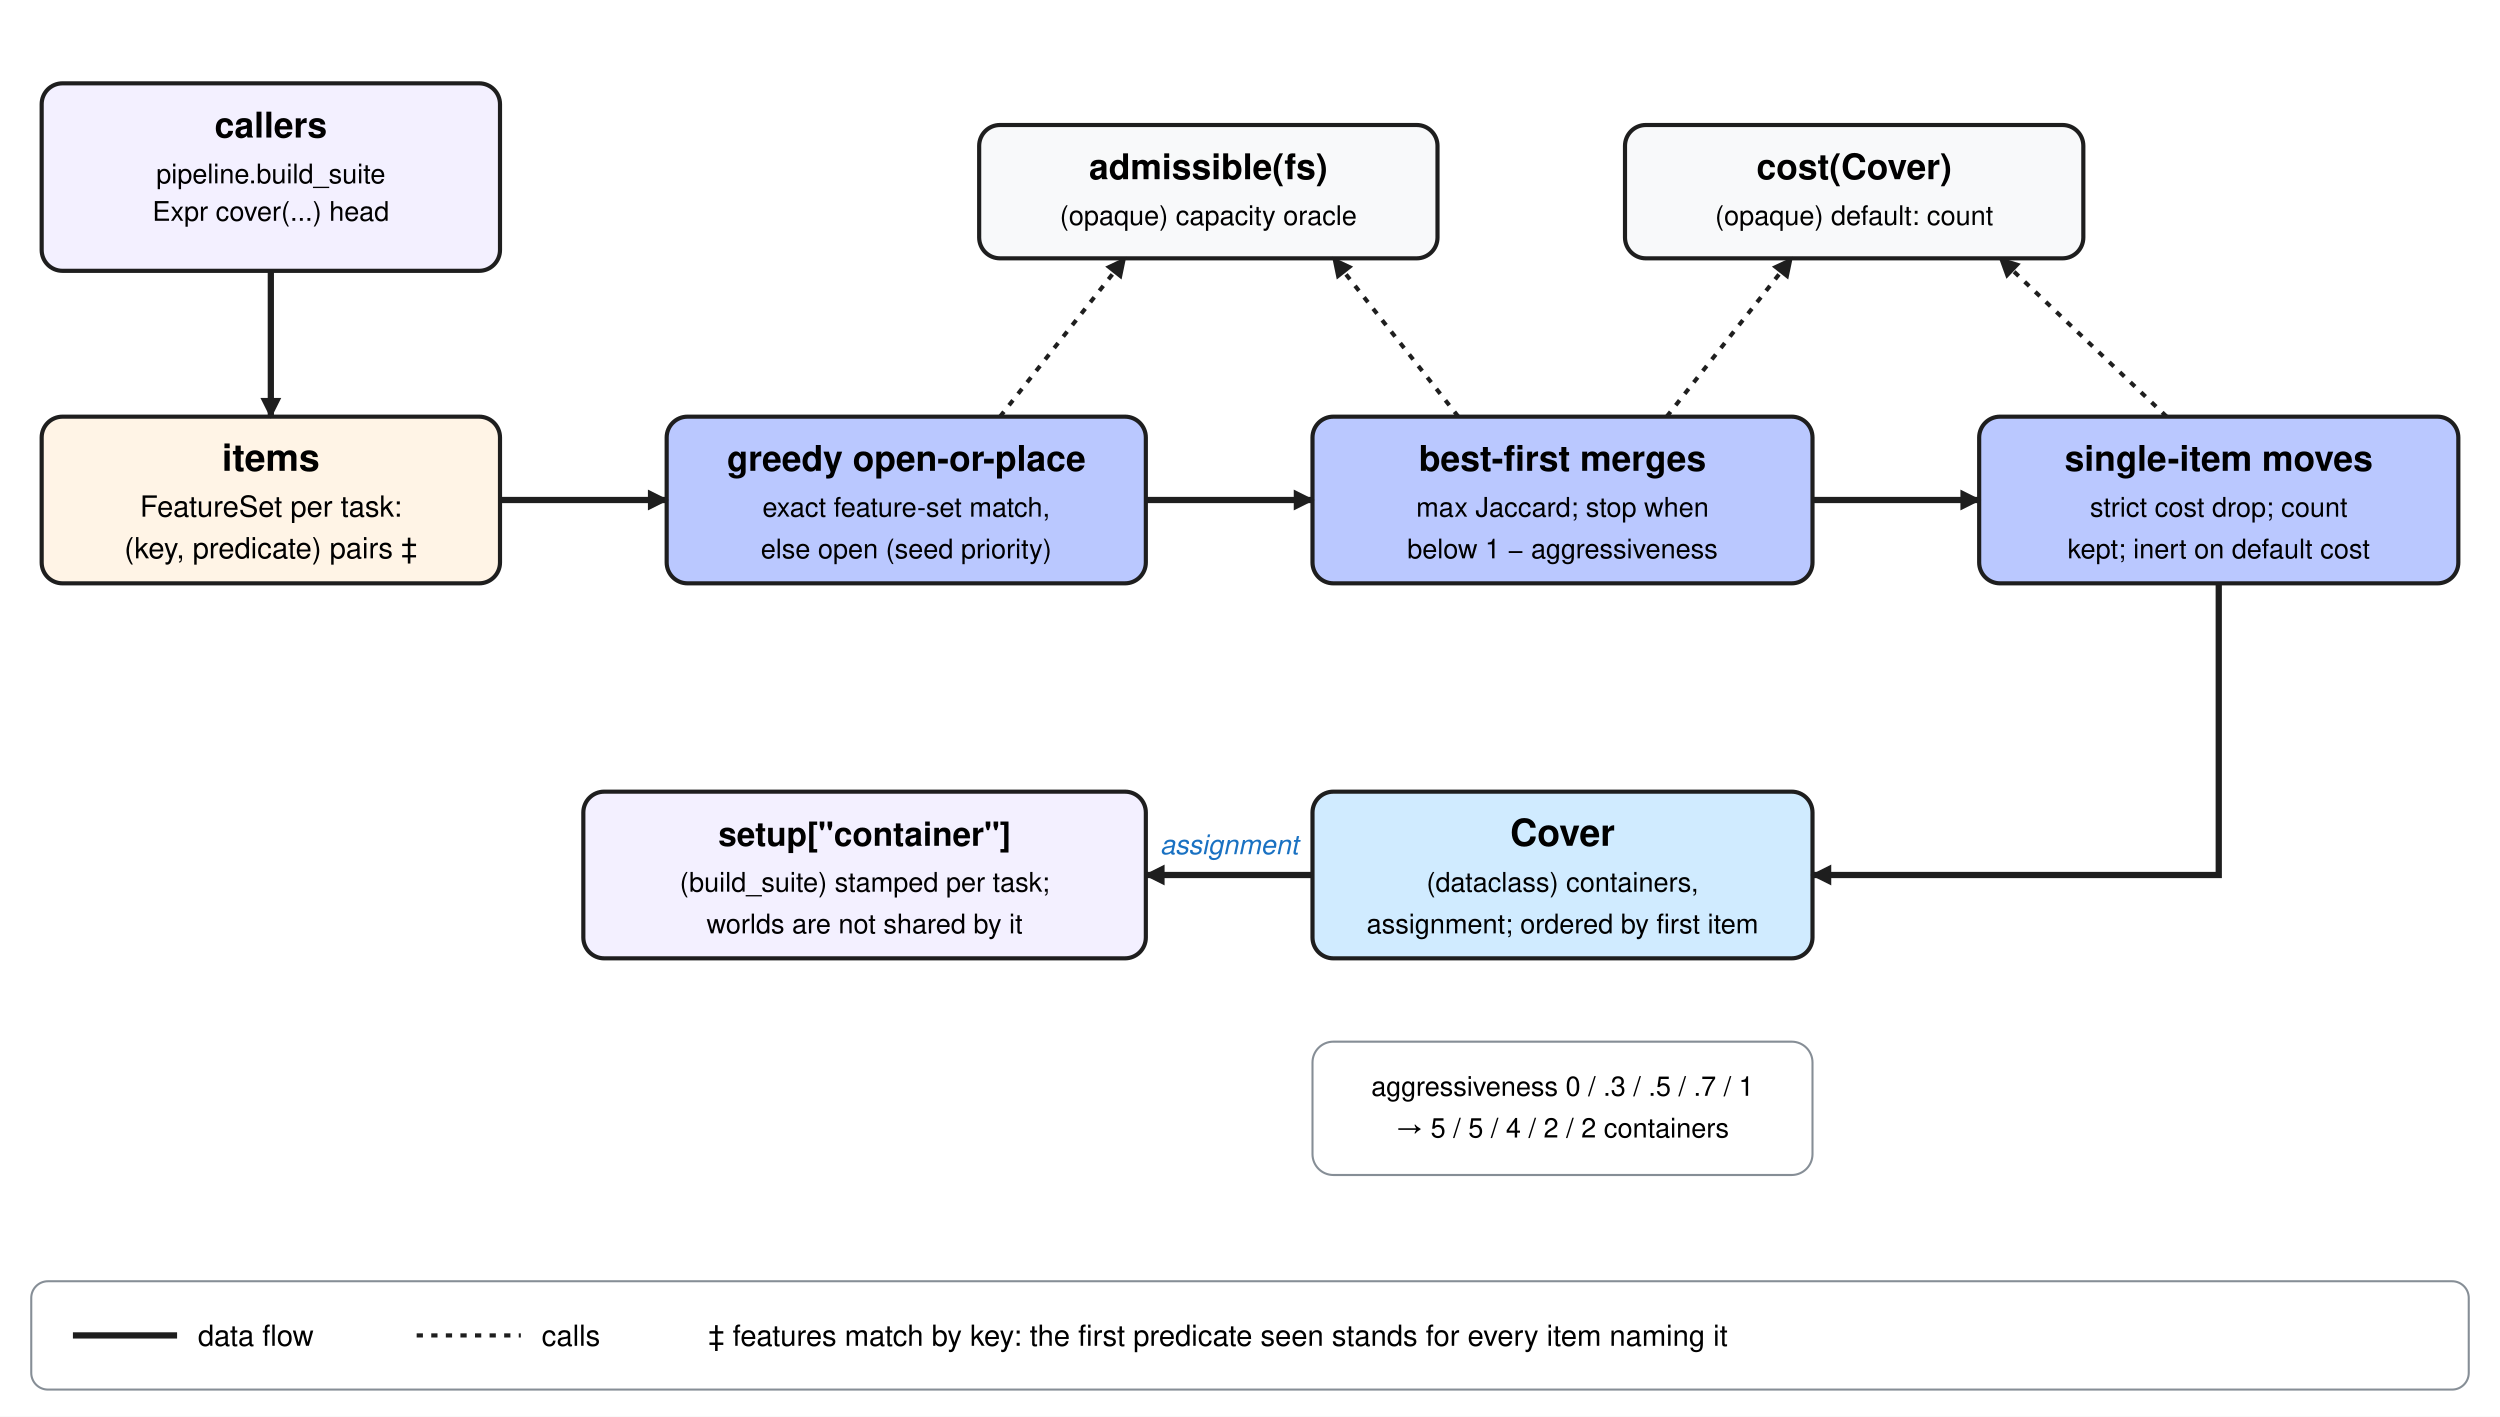
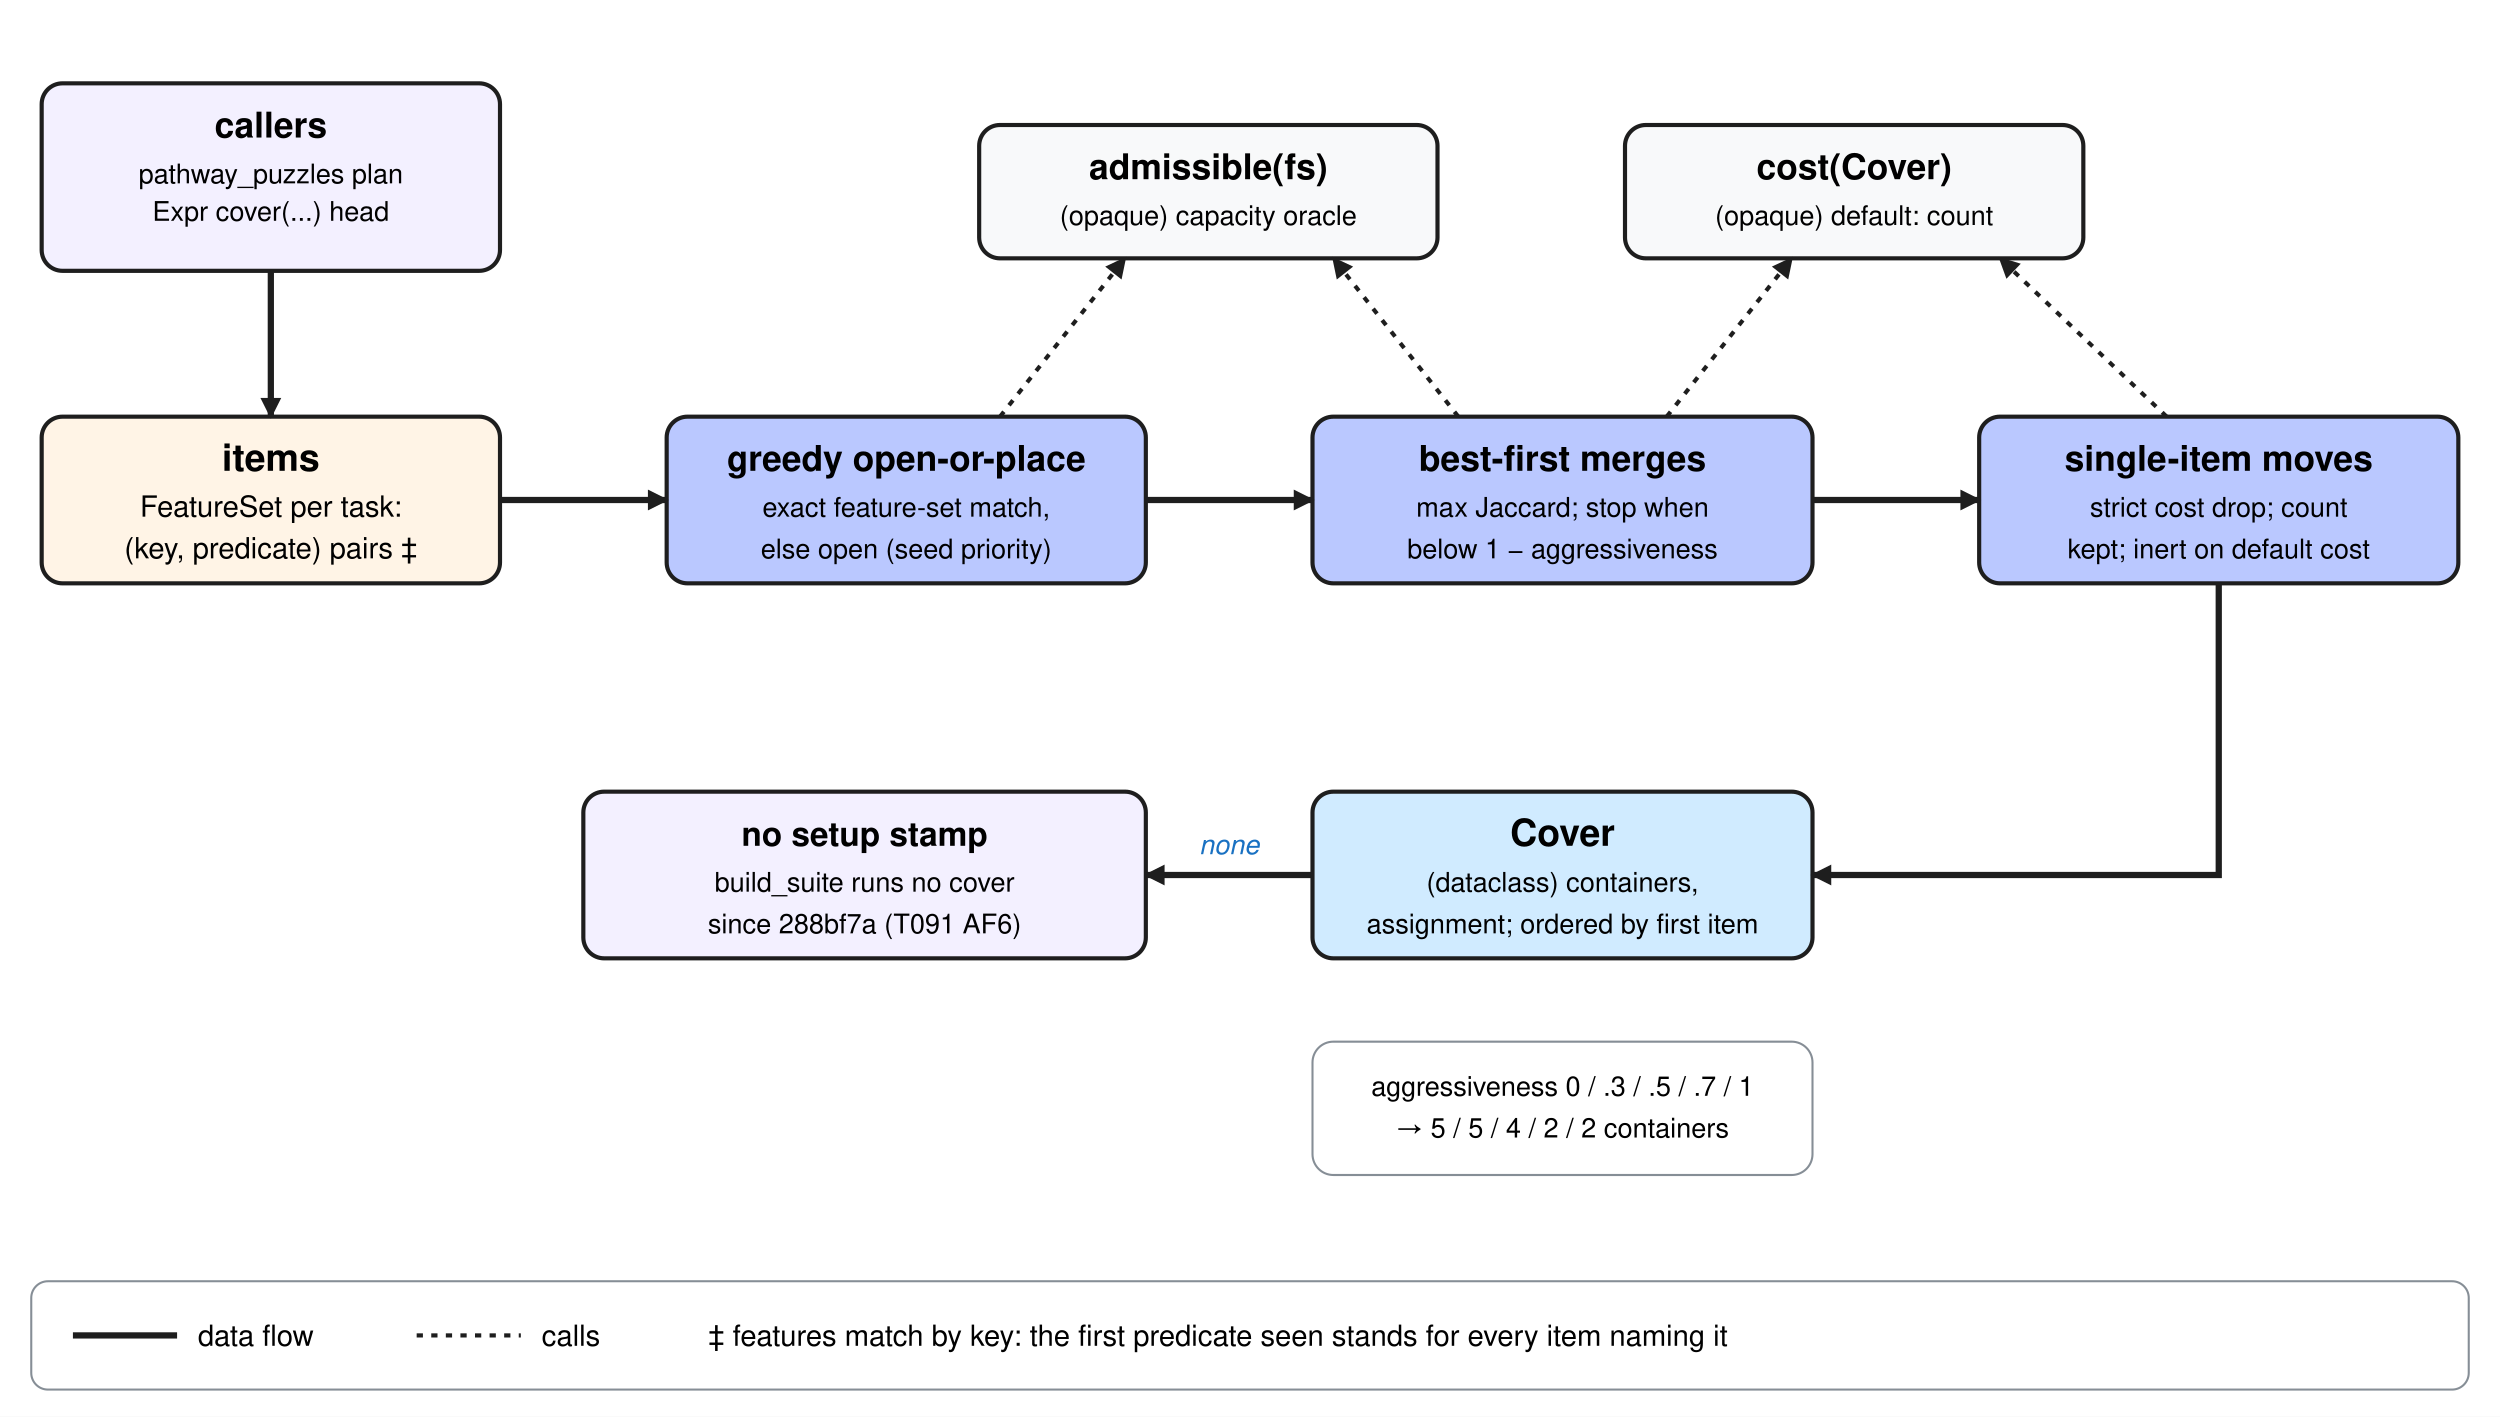
<svg xmlns="http://www.w3.org/2000/svg" width="2400" height="1360" viewBox="0 0 1200 680" font-family="Helvetica, Arial, sans-serif">
  <defs>
    <marker id="arrowhead" viewBox="0 0 10 10" refX="9" refY="5" markerUnits="userSpaceOnUse" markerWidth="10" markerHeight="10" orient="auto-start-reverse">
      <polygon id="arrowhead-shape" points="0,0 10,5 0,10" fill="#1e1e1e" />
    </marker>
  </defs>
  <rect id="bg" x="0" y="0" width="1200" height="680" fill="#ffffff" />
  <g id="n-items">
    <rect id="n-items-box" x="20" y="200" width="220" height="80" rx="10" fill="#fff4e6" stroke="#1e1e1e" stroke-width="2" />
    <text id="n-items-name" x="130" y="226" font-size="18" font-weight="600" text-anchor="middle">items</text>
    <text id="n-items-kind" x="130" y="248" font-size="14" text-anchor="middle">FeatureSet per task:</text>
    <text id="n-items-kind2" x="130" y="268" font-size="14" text-anchor="middle">(key, predicate) pairs ‡</text>
  </g>
  <g id="n-callers">
    <rect id="n-callers-box" x="20" y="40" width="220" height="90" rx="10" fill="#f3f0ff" stroke="#1e1e1e" stroke-width="2" />
    <text id="n-callers-name" x="130" y="66" font-size="17" font-weight="600" text-anchor="middle">callers</text>
-     <text id="n-callers-k1" x="130" y="88" font-size="13" text-anchor="middle">pipeline.build_suite</text>
+     <text id="n-callers-k1" x="130" y="88" font-size="13" text-anchor="middle">pathway_puzzles plan</text>
    <text id="n-callers-k2" x="130" y="106" font-size="13" text-anchor="middle">Expr cover(...) head</text>
  </g>
  <line id="e-callers-items" x1="130" y1="130" x2="130" y2="200" stroke="#1e1e1e" stroke-width="3" marker-end="url(#arrowhead)" />
  <g id="n-greedy">
    <rect id="n-greedy-box" x="320" y="200" width="230" height="80" rx="10" fill="#bac8ff" stroke="#1e1e1e" stroke-width="2" />
    <text id="n-greedy-name" x="435" y="226" font-size="17" font-weight="600" text-anchor="middle">greedy open-or-place</text>
    <text id="n-greedy-kind" x="435" y="248" font-size="13" text-anchor="middle">exact feature-set match,</text>
    <text id="n-greedy-kind2" x="435" y="268" font-size="13" text-anchor="middle">else open (seed priority)</text>
  </g>
  <line id="e-items-greedy" x1="240" y1="240" x2="320" y2="240" stroke="#1e1e1e" stroke-width="3" marker-end="url(#arrowhead)" />
  <g id="n-merge">
    <rect id="n-merge-box" x="630" y="200" width="240" height="80" rx="10" fill="#bac8ff" stroke="#1e1e1e" stroke-width="2" />
    <text id="n-merge-name" x="750" y="226" font-size="17" font-weight="600" text-anchor="middle">best-first merges</text>
    <text id="n-merge-kind" x="750" y="248" font-size="13" text-anchor="middle">max Jaccard; stop when</text>
    <text id="n-merge-kind2" x="750" y="268" font-size="13" text-anchor="middle">below 1 − aggressiveness</text>
  </g>
  <line id="e-greedy-merge" x1="550" y1="240" x2="630" y2="240" stroke="#1e1e1e" stroke-width="3" marker-end="url(#arrowhead)" />
  <g id="n-move">
    <rect id="n-move-box" x="950" y="200" width="230" height="80" rx="10" fill="#bac8ff" stroke="#1e1e1e" stroke-width="2" />
    <text id="n-move-name" x="1065" y="226" font-size="17" font-weight="600" text-anchor="middle">single-item moves</text>
    <text id="n-move-kind" x="1065" y="248" font-size="13" text-anchor="middle">strict cost drop; count</text>
    <text id="n-move-kind2" x="1065" y="268" font-size="13" text-anchor="middle">kept; inert on default cost</text>
  </g>
  <line id="e-merge-move" x1="870" y1="240" x2="950" y2="240" stroke="#1e1e1e" stroke-width="3" marker-end="url(#arrowhead)" />
  <g id="n-adm">
    <rect id="n-adm-box" x="470" y="60" width="220" height="64" rx="10" fill="#f8f9fa" stroke="#1e1e1e" stroke-width="2" />
    <text id="n-adm-name" x="580" y="86" font-size="17" font-weight="600" text-anchor="middle">admissible(fs)</text>
    <text id="n-adm-kind" x="580" y="108" font-size="13" text-anchor="middle">(opaque) capacity oracle</text>
  </g>
  <g id="n-cost">
    <rect id="n-cost-box" x="780" y="60" width="220" height="64" rx="10" fill="#f8f9fa" stroke="#1e1e1e" stroke-width="2" />
    <text id="n-cost-name" x="890" y="86" font-size="17" font-weight="600" text-anchor="middle">cost(Cover)</text>
    <text id="n-cost-kind" x="890" y="108" font-size="13" text-anchor="middle">(opaque) default: count</text>
  </g>
  <line id="e-greedy-adm" x1="480" y1="200" x2="540" y2="124" stroke="#1e1e1e" stroke-width="2" stroke-dasharray="3 4" marker-end="url(#arrowhead)" />
  <line id="e-merge-adm" x1="700" y1="200" x2="640" y2="124" stroke="#1e1e1e" stroke-width="2" stroke-dasharray="3 4" marker-end="url(#arrowhead)" />
  <line id="e-merge-cost" x1="800" y1="200" x2="860" y2="124" stroke="#1e1e1e" stroke-width="2" stroke-dasharray="3 4" marker-end="url(#arrowhead)" />
  <line id="e-move-cost" x1="1040" y1="200" x2="960" y2="124" stroke="#1e1e1e" stroke-width="2" stroke-dasharray="3 4" marker-end="url(#arrowhead)" />
  <g id="n-cover">
    <rect id="n-cover-box" x="630" y="380" width="240" height="80" rx="10" fill="#d0ebff" stroke="#1e1e1e" stroke-width="2" />
    <text id="n-cover-name" x="750" y="406" font-size="18" font-weight="600" text-anchor="middle">Cover</text>
    <text id="n-cover-kind" x="750" y="428" font-size="13" text-anchor="middle">(dataclass) containers,</text>
    <text id="n-cover-kind2" x="750" y="448" font-size="13" text-anchor="middle">assignment; ordered by first item</text>
  </g>
  <path id="e-move-cover" d="M 1065 280 L 1065 420 L 870 420" fill="none" stroke="#1e1e1e" stroke-width="3" marker-end="url(#arrowhead)" />
  <g id="n-setup">
    <rect id="n-setup-box" x="280" y="380" width="270" height="80" rx="10" fill="#f3f0ff" stroke="#1e1e1e" stroke-width="2" />
-     <text id="n-setup-name" x="415" y="406" font-size="16" font-weight="600" text-anchor="middle">setup["container"]</text>
-     <text id="n-setup-kind" x="415" y="428" font-size="13" text-anchor="middle">(build_suite) stamped per task;</text>
-     <text id="n-setup-kind2" x="415" y="448" font-size="13" text-anchor="middle">worlds are not shared by it</text>
+     <text id="n-setup-name" x="415" y="406" font-size="16" font-weight="600" text-anchor="middle">no setup stamp</text>
+     <text id="n-setup-kind" x="415" y="428" font-size="13" text-anchor="middle">build_suite runs no cover</text>
+     <text id="n-setup-kind2" x="415" y="448" font-size="13" text-anchor="middle">since 288bf7a (T091 AF6)</text>
  </g>
  <line id="e-cover-setup" x1="630" y1="420" x2="550" y2="420" stroke="#1e1e1e" stroke-width="3" marker-end="url(#arrowhead)" />
-   <text id="l-cover-setup" x="590" y="410" font-size="13" fill="#1971c2" font-style="italic" text-anchor="middle">assignment</text>
+   <text id="l-cover-setup" x="590" y="410" font-size="13" fill="#1971c2" font-style="italic" text-anchor="middle">none</text>
  <g id="n-mono">
    <rect id="n-mono-box" x="630" y="500" width="240" height="64" rx="10" fill="#ffffff" stroke="#868e96" stroke-width="1" />
    <text id="n-mono-k1" x="750" y="526" font-size="13" text-anchor="middle">aggressiveness 0 / .3 / .5 / .7 / 1</text>
    <text id="n-mono-k2" x="750" y="546" font-size="13" text-anchor="middle">→ 5 / 5 / 4 / 2 / 2 containers</text>
  </g>
  <g id="legend">
    <rect id="legend-box" x="15" y="615" width="1170" height="52" rx="8" fill="#ffffff" stroke="#868e96" stroke-width="1" />
    <line id="legend-solid" x1="35" y1="641" x2="85" y2="641" stroke="#1e1e1e" stroke-width="3" />
    <text id="legend-solid-text" x="95" y="646" font-size="14">data flow</text>
    <line id="legend-dotted" x1="200" y1="641" x2="250" y2="641" stroke="#1e1e1e" stroke-width="2" stroke-dasharray="3 4" />
    <text id="legend-dotted-text" x="260" y="646" font-size="14">calls</text>
    <text id="legend-dagger" x="340" y="646" font-size="14">‡ features match by key: the first predicate seen stands for every item naming it</text>
  </g>
</svg>
